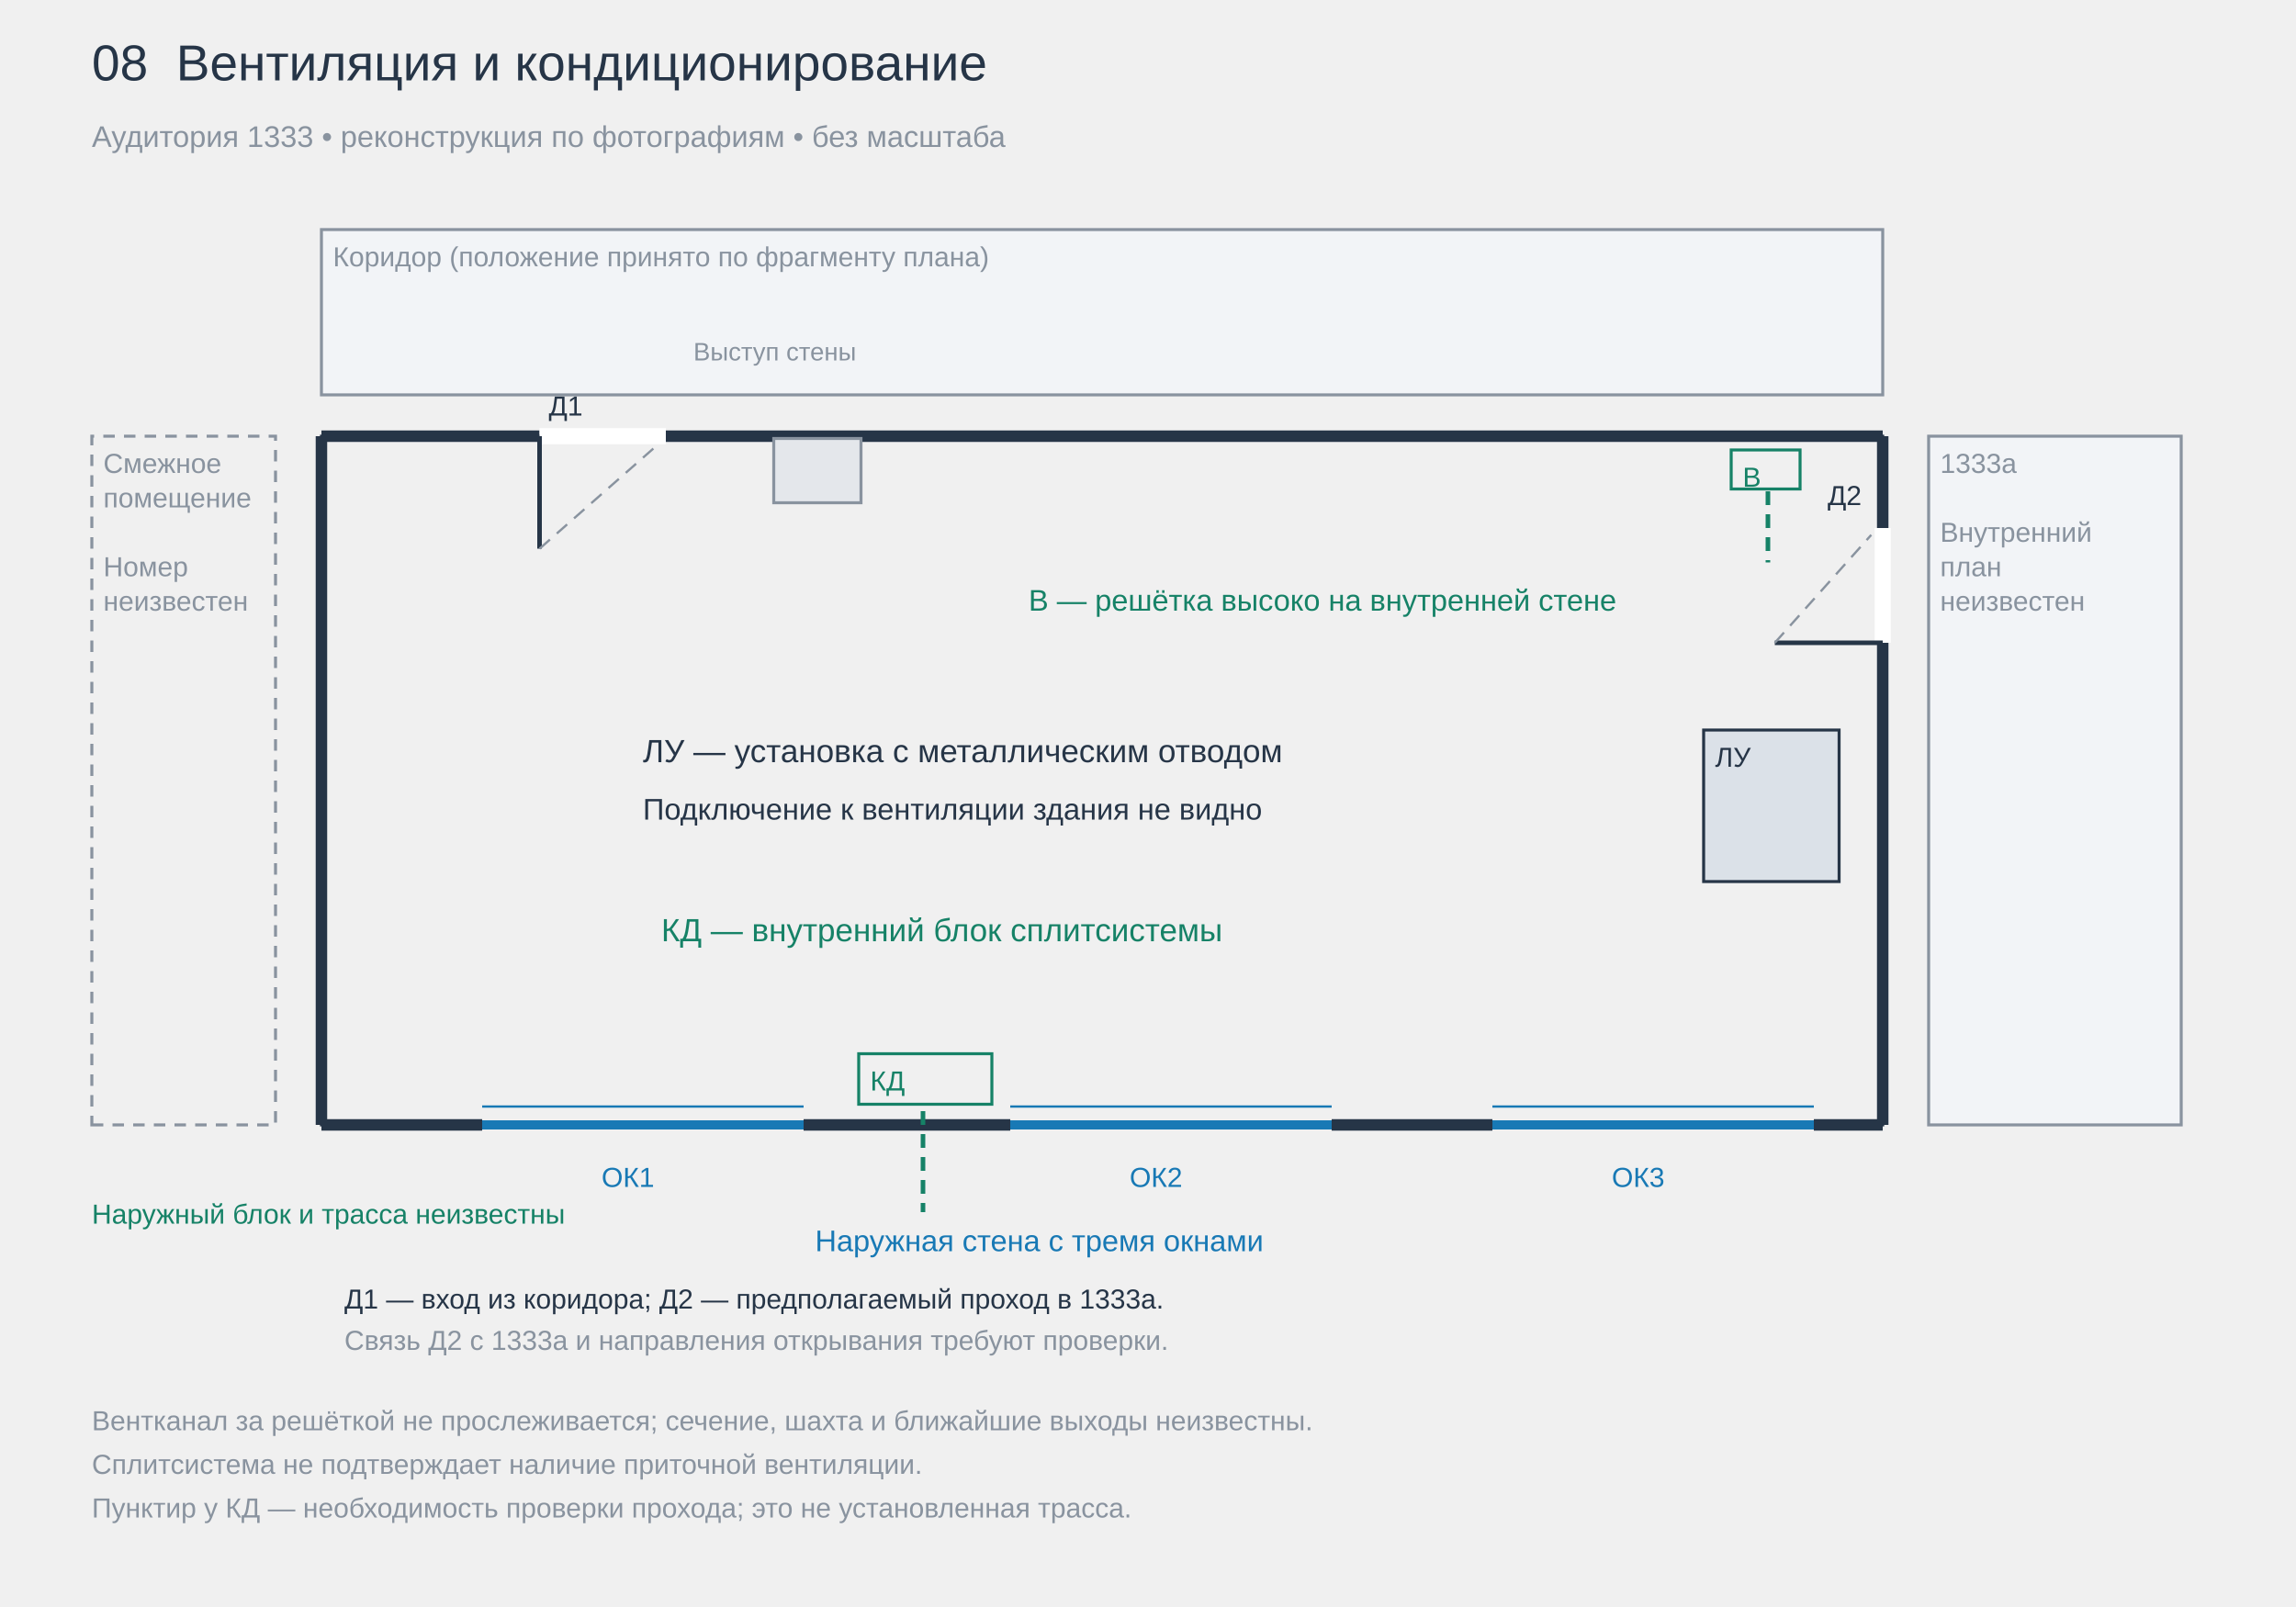
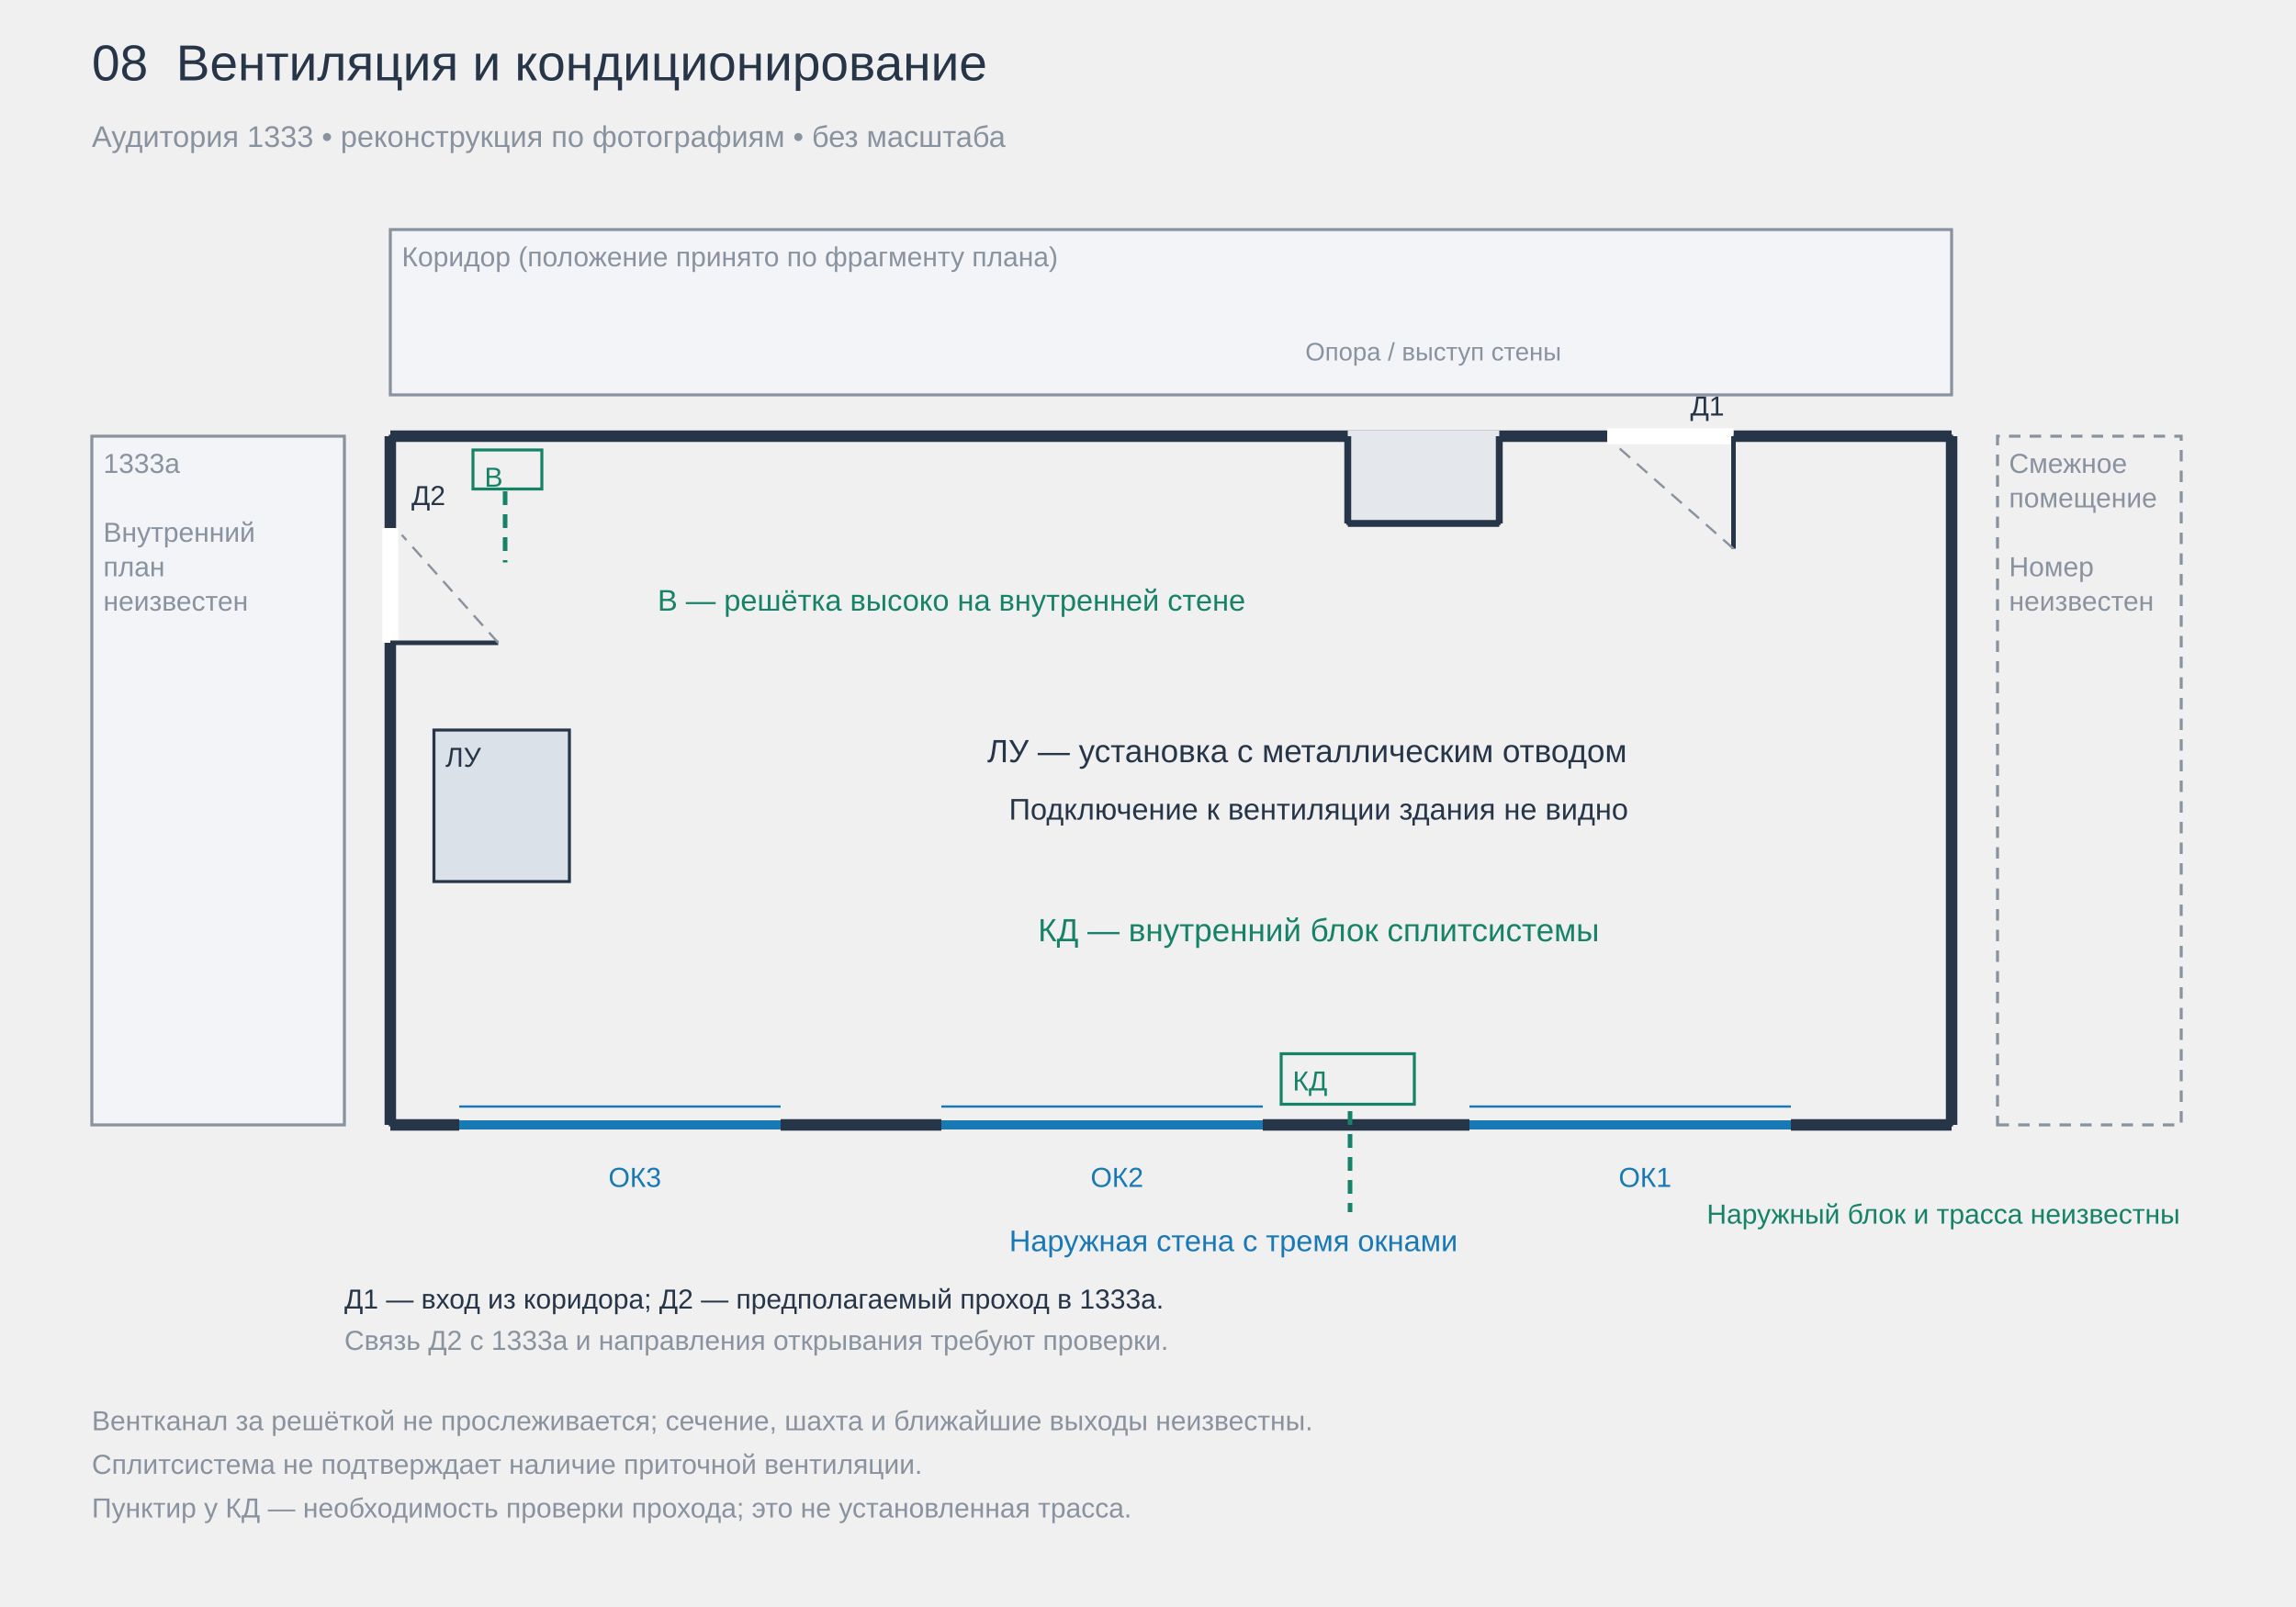
<svg xmlns="http://www.w3.org/2000/svg" version="1.1" width="1000" height="700" viewBox="0 0 1000 700">
  <text fill="#263547" xml:space="preserve" transform="matrix(1 0 -0 1 0 700)" font-size="22" font-family="Arial">
    <tspan y="-665" x="40 52.232 64.464 70.558 76.652 91.304 103.536 115.68 125.756 138.032 150.858 162.76 175.344 187.62 199.522 205.616 217.892 223.986 233.6 245.832 257.976 270.802 283.078 295.662 307.938 320.17 332.314 344.59 356.822 369.054 380.736 392.968 405.112 417.388">08  Вентиляция и кондиционирование</tspan>
  </text>
  <text fill="#89939f" xml:space="preserve" transform="matrix(1 0 -0 1 0 700)" font-size="13" font-family="Arial">
    <tspan y="-636" x="40 48.658 55.158 62.737 69.991 75.945 83.173 90.401 97.655 104.688 108.289 115.517 119.846 127.074 134.302 141.53 145.131 149.681 153.282 160.51 167.738 173.419 180.647 187.823 194.323 200.277 207.505 214.005 219.686 227.122 234.376 241.409 245.01 252.043 259.271 262.872 273.558 280.786 286.74 293.968 298.7 305.928 313.156 323.842 331.096 338.129 347.06 350.661 355.211 358.812 366.248 373.476 379.43 383.031 391.962 399.19 405.69 416.116 422.07 429.298 436.734">Аудитория 1­333 • реконструкция по фотографиям • без масштаба</tspan>
  </text>
-   <path transform="matrix(1,0,0,-1,0,700)" d="M140 528H820V600H140Z" fill="#f2f4f7" />
-   <path transform="matrix(1,0,0,-1,0,700)" stroke-width="1.3" stroke-linecap="butt" stroke-miterlimit="10" stroke-linejoin="miter" fill="none" stroke="#89939f" d="M140 528H820V600H140Z" />
+   <path transform="matrix(1,0,0,-1,0,700)" d="M170 528H850V600H170Z" fill="#f2f4f7" />
+   <path transform="matrix(1,0,0,-1,0,700)" stroke-width="1.3" stroke-linecap="butt" stroke-miterlimit="10" stroke-linejoin="miter" fill="none" stroke="#89939f" d="M170 528H850V600H170Z" />
  <text fill="#89939f" xml:space="preserve" transform="matrix(1 0 -0 1 0 700)" font-size="12" font-family="Arial">
-     <tspan y="-584" x="145 151.984 158.656 165.328 172.024 179.02 185.692 192.364 195.688 199.684 206.176 212.848 219.844 226.516 234.532 241.204 247.828 254.524 261.196 264.52 271.012 277.684 284.38 291.004 297.496 302.992 309.664 312.988 319.48 326.152 329.476 339.34 346.012 352.684 357.052 365.296 371.968 378.592 384.088 390.088 393.412 399.904 406.9 413.572 420.196 426.868">Коридор (положение принято по фрагменту плана)</tspan>
+     <tspan y="-584" x="175 181.984 188.656 195.328 202.024 209.02 215.692 222.364 225.688 229.684 236.176 242.848 249.844 256.516 264.532 271.204 277.828 284.524 291.196 294.52 301.012 307.684 314.38 321.004 327.496 332.992 339.664 342.988 349.48 356.152 359.476 369.34 376.012 382.684 387.052 395.296 401.968 408.592 414.088 420.088 423.412 429.904 436.9 443.572 450.196 456.868">Коридор (положение принято по фрагменту плана)</tspan>
  </text>
-   <path transform="matrix(1,0,0,-1,0,700)" d="M840 210H950V510H840Z" fill="#f2f4f7" />
-   <path transform="matrix(1,0,0,-1,0,700)" stroke-width="1.3" stroke-linecap="butt" stroke-miterlimit="10" stroke-linejoin="miter" fill="none" stroke="#89939f" d="M840 210H950V510H840Z" />
+   <path transform="matrix(1,0,0,-1,0,700)" d="M40 210H150V510H40Z" fill="#f2f4f7" />
+   <path transform="matrix(1,0,0,-1,0,700)" stroke-width="1.3" stroke-linecap="butt" stroke-miterlimit="10" stroke-linejoin="miter" fill="none" stroke="#89939f" d="M40 210H150V510H40Z" />
  <text fill="#89939f" xml:space="preserve" transform="matrix(1 0 -0 1 0 700)" font-size="12" font-family="Arial">
-     <tspan y="-494" x="845 851.672 855.668 862.34 869.012 875.684">1­333а</tspan>
+     <tspan y="-494" x="45 51.672 55.668 62.34 69.012 75.684">1­333а</tspan>
  </text>
  <text fill="#89939f" xml:space="preserve" transform="matrix(1 0 -0 1 0 700)" font-size="12" font-family="Arial">
-     <tspan y="-464" x="845 852.992 859.616 865.616 871.112 877.784 884.456 891.08 897.704 904.4">Внутренний</tspan>
+     <tspan y="-464" x="45 52.992 59.616 65.616 71.112 77.784 84.456 91.08 97.704 104.4">Внутренний</tspan>
  </text>
  <text fill="#89939f" xml:space="preserve" transform="matrix(1 0 -0 1 0 700)" font-size="12" font-family="Arial">
-     <tspan y="-449" x="845 851.492 858.488 865.16">план</tspan>
-   </text>
-   <text fill="#89939f" xml:space="preserve" transform="matrix(1 0 -0 1 0 700)" font-size="12" font-family="Arial">
-     <tspan y="-434" x="845 851.624 858.296 864.992 870.488 876.86 883.532 889.532 895.028 901.7">неизвестен</tspan>
-   </text>
-   <path transform="matrix(1,0,0,-1,0,700)" stroke-width="1.3" stroke-linecap="butt" stroke-dasharray="5,4" stroke-miterlimit="10" stroke-linejoin="miter" fill="none" stroke="#89939f" d="M40 210H120V510H40Z" />
-   <text fill="#89939f" xml:space="preserve" transform="matrix(1 0 -0 1 0 700)" font-size="12" font-family="Arial">
-     <tspan y="-494" x="45 53.664 61.908 68.58 76.596 83.22 89.892">Смежное</tspan>
-   </text>
-   <text fill="#89939f" xml:space="preserve" transform="matrix(1 0 -0 1 0 700)" font-size="12" font-family="Arial">
-     <tspan y="-479" x="45 51.492 58.164 66.408 73.08 82.944 89.616 96.24 102.936">помещение</tspan>
-   </text>
-   <text fill="#89939f" xml:space="preserve" transform="matrix(1 0 -0 1 0 700)" font-size="12" font-family="Arial">
-     <tspan y="-449" x="45 53.664 60.336 68.58 75.252">Номер</tspan>
+     <tspan y="-449" x="45 51.492 58.488 65.16">план</tspan>
  </text>
  <text fill="#89939f" xml:space="preserve" transform="matrix(1 0 -0 1 0 700)" font-size="12" font-family="Arial">
    <tspan y="-434" x="45 51.624 58.296 64.992 70.488 76.86 83.532 89.532 95.028 101.7">неизвестен</tspan>
  </text>
-   <path transform="matrix(1,0,0,-1,0,700)" stroke-width="1.3" stroke-linecap="butt" stroke-miterlimit="10" stroke-linejoin="miter" fill="none" stroke="#263547" d="M140 210H820V510H140Z" />
-   <path transform="matrix(1,0,0,-1,0,700)" stroke-width="5" stroke-linecap="butt" stroke-miterlimit="10" stroke-linejoin="miter" fill="none" stroke="#263547" d="M140 510H235" />
-   <path transform="matrix(1,0,0,-1,0,700)" stroke-width="5" stroke-linecap="butt" stroke-miterlimit="10" stroke-linejoin="miter" fill="none" stroke="#263547" d="M290 510H820" />
-   <path transform="matrix(1,0,0,-1,0,700)" stroke-width="5" stroke-linecap="butt" stroke-miterlimit="10" stroke-linejoin="miter" fill="none" stroke="#263547" d="M140 510V210" />
-   <path transform="matrix(1,0,0,-1,0,700)" stroke-width="5" stroke-linecap="butt" stroke-miterlimit="10" stroke-linejoin="miter" fill="none" stroke="#263547" d="M820 510V470" />
-   <path transform="matrix(1,0,0,-1,0,700)" stroke-width="5" stroke-linecap="butt" stroke-miterlimit="10" stroke-linejoin="miter" fill="none" stroke="#263547" d="M820 420V210" />
-   <path transform="matrix(1,0,0,-1,0,700)" stroke-width="5" stroke-linecap="butt" stroke-miterlimit="10" stroke-linejoin="miter" fill="none" stroke="#263547" d="M140 210H210" />
-   <path transform="matrix(1,0,0,-1,0,700)" stroke-width="5" stroke-linecap="butt" stroke-miterlimit="10" stroke-linejoin="miter" fill="none" stroke="#263547" d="M350 210H440" />
-   <path transform="matrix(1,0,0,-1,0,700)" stroke-width="5" stroke-linecap="butt" stroke-miterlimit="10" stroke-linejoin="miter" fill="none" stroke="#263547" d="M580 210H650" />
-   <path transform="matrix(1,0,0,-1,0,700)" stroke-width="5" stroke-linecap="butt" stroke-miterlimit="10" stroke-linejoin="miter" fill="none" stroke="#263547" d="M790 210H820" />
-   <path transform="matrix(1,0,0,-1,0,700)" stroke-width="7" stroke-linecap="butt" stroke-miterlimit="10" stroke-linejoin="miter" fill="none" stroke="#ffffff" d="M235 510H290" />
-   <path transform="matrix(1,0,0,-1,0,700)" stroke-width="7" stroke-linecap="butt" stroke-miterlimit="10" stroke-linejoin="miter" fill="none" stroke="#ffffff" d="M820 470V420" />
-   <path transform="matrix(1,0,0,-1,0,700)" stroke-width="2" stroke-linecap="butt" stroke-miterlimit="10" stroke-linejoin="miter" fill="none" stroke="#263547" d="M235 510V461" />
-   <path transform="matrix(1,0,0,-1,0,700)" stroke-width="1" stroke-linecap="butt" stroke-dasharray="6,4" stroke-miterlimit="10" stroke-linejoin="miter" fill="none" stroke="#89939f" d="M235 461 285 505" />
+   <path transform="matrix(1,0,0,-1,0,700)" stroke-width="1.3" stroke-linecap="butt" stroke-dasharray="5,4" stroke-miterlimit="10" stroke-linejoin="miter" fill="none" stroke="#89939f" d="M870 210H950V510H870Z" />
+   <text fill="#89939f" xml:space="preserve" transform="matrix(1 0 -0 1 0 700)" font-size="12" font-family="Arial">
+     <tspan y="-494" x="875 883.664 891.908 898.58 906.596 913.22 919.892">Смежное</tspan>
+   </text>
+   <text fill="#89939f" xml:space="preserve" transform="matrix(1 0 -0 1 0 700)" font-size="12" font-family="Arial">
+     <tspan y="-479" x="875 881.492 888.164 896.408 903.08 912.944 919.616 926.24 932.936">помещение</tspan>
+   </text>
+   <text fill="#89939f" xml:space="preserve" transform="matrix(1 0 -0 1 0 700)" font-size="12" font-family="Arial">
+     <tspan y="-449" x="875 883.664 890.336 898.58 905.252">Номер</tspan>
+   </text>
+   <text fill="#89939f" xml:space="preserve" transform="matrix(1 0 -0 1 0 700)" font-size="12" font-family="Arial">
+     <tspan y="-434" x="875 881.624 888.296 894.992 900.488 906.86 913.532 919.532 925.028 931.7">неизвестен</tspan>
+   </text>
+   <path transform="matrix(1,0,0,-1,0,700)" stroke-width="1.3" stroke-linecap="butt" stroke-miterlimit="10" stroke-linejoin="miter" fill="none" stroke="#263547" d="M170 210H850V510H170Z" />
+   <path transform="matrix(1,0,0,-1,0,700)" stroke-width="5" stroke-linecap="butt" stroke-miterlimit="10" stroke-linejoin="miter" fill="none" stroke="#263547" d="M850 510H755" />
+   <path transform="matrix(1,0,0,-1,0,700)" stroke-width="5" stroke-linecap="butt" stroke-miterlimit="10" stroke-linejoin="miter" fill="none" stroke="#263547" d="M700 510H170" />
+   <path transform="matrix(1,0,0,-1,0,700)" stroke-width="5" stroke-linecap="butt" stroke-miterlimit="10" stroke-linejoin="miter" fill="none" stroke="#263547" d="M850 510V210" />
+   <path transform="matrix(1,0,0,-1,0,700)" stroke-width="5" stroke-linecap="butt" stroke-miterlimit="10" stroke-linejoin="miter" fill="none" stroke="#263547" d="M170 510V470" />
+   <path transform="matrix(1,0,0,-1,0,700)" stroke-width="5" stroke-linecap="butt" stroke-miterlimit="10" stroke-linejoin="miter" fill="none" stroke="#263547" d="M170 420V210" />
+   <path transform="matrix(1,0,0,-1,0,700)" stroke-width="5" stroke-linecap="butt" stroke-miterlimit="10" stroke-linejoin="miter" fill="none" stroke="#263547" d="M850 210H780" />
+   <path transform="matrix(1,0,0,-1,0,700)" stroke-width="5" stroke-linecap="butt" stroke-miterlimit="10" stroke-linejoin="miter" fill="none" stroke="#263547" d="M640 210H550" />
+   <path transform="matrix(1,0,0,-1,0,700)" stroke-width="5" stroke-linecap="butt" stroke-miterlimit="10" stroke-linejoin="miter" fill="none" stroke="#263547" d="M410 210H340" />
+   <path transform="matrix(1,0,0,-1,0,700)" stroke-width="5" stroke-linecap="butt" stroke-miterlimit="10" stroke-linejoin="miter" fill="none" stroke="#263547" d="M200 210H170" />
+   <path transform="matrix(1,0,0,-1,0,700)" stroke-width="7" stroke-linecap="butt" stroke-miterlimit="10" stroke-linejoin="miter" fill="none" stroke="#ffffff" d="M755 510H700" />
+   <path transform="matrix(1,0,0,-1,0,700)" stroke-width="7" stroke-linecap="butt" stroke-miterlimit="10" stroke-linejoin="miter" fill="none" stroke="#ffffff" d="M170 470V420" />
+   <path transform="matrix(1,0,0,-1,0,700)" stroke-width="2" stroke-linecap="butt" stroke-miterlimit="10" stroke-linejoin="miter" fill="none" stroke="#263547" d="M755 510V461" />
+   <path transform="matrix(1,0,0,-1,0,700)" stroke-width="1" stroke-linecap="butt" stroke-dasharray="6,4" stroke-miterlimit="10" stroke-linejoin="miter" fill="none" stroke="#89939f" d="M755 461 705 505" />
  <text fill="#263547" xml:space="preserve" transform="matrix(1 0 -0 1 0 700)" font-size="12" font-family="Arial">
-     <tspan y="-519" x="239 247.124">Д1</tspan>
+     <tspan y="-519" x="736.199 744.323">Д1</tspan>
  </text>
-   <path transform="matrix(1,0,0,-1,0,700)" stroke-width="2" stroke-linecap="butt" stroke-miterlimit="10" stroke-linejoin="miter" fill="none" stroke="#263547" d="M820 420H773" />
-   <path transform="matrix(1,0,0,-1,0,700)" stroke-width="1" stroke-linecap="butt" stroke-dasharray="6,4" stroke-miterlimit="10" stroke-linejoin="miter" fill="none" stroke="#89939f" d="M773 420 815 467" />
+   <path transform="matrix(1,0,0,-1,0,700)" stroke-width="2" stroke-linecap="butt" stroke-miterlimit="10" stroke-linejoin="miter" fill="none" stroke="#263547" d="M170 420H217" />
+   <path transform="matrix(1,0,0,-1,0,700)" stroke-width="1" stroke-linecap="butt" stroke-dasharray="6,4" stroke-miterlimit="10" stroke-linejoin="miter" fill="none" stroke="#89939f" d="M217 420 175 467" />
  <text fill="#263547" xml:space="preserve" transform="matrix(1 0 -0 1 0 700)" font-size="12" font-family="Arial">
-     <tspan y="-480" x="796 804.124">Д2</tspan>
+     <tspan y="-480" x="179.199 187.323">Д2</tspan>
  </text>
-   <path transform="matrix(1,0,0,-1,0,700)" stroke-width="4" stroke-linecap="butt" stroke-miterlimit="10" stroke-linejoin="miter" fill="none" stroke="#1879b5" d="M210 210H350" />
-   <path transform="matrix(1,0,0,-1,0,700)" stroke-width="1" stroke-linecap="butt" stroke-miterlimit="10" stroke-linejoin="miter" fill="none" stroke="#1879b5" d="M210 218H350" />
+   <path transform="matrix(1,0,0,-1,0,700)" stroke-width="4" stroke-linecap="butt" stroke-miterlimit="10" stroke-linejoin="miter" fill="none" stroke="#1879b5" d="M780 210H640" />
+   <path transform="matrix(1,0,0,-1,0,700)" stroke-width="1" stroke-linecap="butt" stroke-miterlimit="10" stroke-linejoin="miter" fill="none" stroke="#1879b5" d="M780 218H640" />
  <text fill="#1879b5" xml:space="preserve" transform="matrix(1 0 -0 1 0 700)" font-size="12" font-family="Arial">
-     <tspan y="-183" x="262 271.324 278.308">ОК1</tspan>
+     <tspan y="-183" x="705.002 714.326 721.31">ОК1</tspan>
  </text>
-   <path transform="matrix(1,0,0,-1,0,700)" stroke-width="4" stroke-linecap="butt" stroke-miterlimit="10" stroke-linejoin="miter" fill="none" stroke="#1879b5" d="M440 210H580" />
-   <path transform="matrix(1,0,0,-1,0,700)" stroke-width="1" stroke-linecap="butt" stroke-miterlimit="10" stroke-linejoin="miter" fill="none" stroke="#1879b5" d="M440 218H580" />
+   <path transform="matrix(1,0,0,-1,0,700)" stroke-width="4" stroke-linecap="butt" stroke-miterlimit="10" stroke-linejoin="miter" fill="none" stroke="#1879b5" d="M550 210H410" />
+   <path transform="matrix(1,0,0,-1,0,700)" stroke-width="1" stroke-linecap="butt" stroke-miterlimit="10" stroke-linejoin="miter" fill="none" stroke="#1879b5" d="M550 218H410" />
  <text fill="#1879b5" xml:space="preserve" transform="matrix(1 0 -0 1 0 700)" font-size="12" font-family="Arial">
-     <tspan y="-183" x="492 501.324 508.308">ОК2</tspan>
+     <tspan y="-183" x="475.002 484.326 491.31">ОК2</tspan>
  </text>
-   <path transform="matrix(1,0,0,-1,0,700)" stroke-width="4" stroke-linecap="butt" stroke-miterlimit="10" stroke-linejoin="miter" fill="none" stroke="#1879b5" d="M650 210H790" />
-   <path transform="matrix(1,0,0,-1,0,700)" stroke-width="1" stroke-linecap="butt" stroke-miterlimit="10" stroke-linejoin="miter" fill="none" stroke="#1879b5" d="M650 218H790" />
+   <path transform="matrix(1,0,0,-1,0,700)" stroke-width="4" stroke-linecap="butt" stroke-miterlimit="10" stroke-linejoin="miter" fill="none" stroke="#1879b5" d="M340 210H200" />
+   <path transform="matrix(1,0,0,-1,0,700)" stroke-width="1" stroke-linecap="butt" stroke-miterlimit="10" stroke-linejoin="miter" fill="none" stroke="#1879b5" d="M340 218H200" />
  <text fill="#1879b5" xml:space="preserve" transform="matrix(1 0 -0 1 0 700)" font-size="12" font-family="Arial">
-     <tspan y="-183" x="702 711.324 718.308">ОК3</tspan>
+     <tspan y="-183" x="265.002 274.326 281.31">ОК3</tspan>
  </text>
  <text fill="#1879b5" xml:space="preserve" transform="matrix(1 0 -0 1 0 700)" font-size="13" font-family="Arial">
-     <tspan y="-155" x="355 364.386 371.614 378.842 385.342 394.026 401.202 408.43 415.463 419.064 425.564 431.518 438.746 445.922 453.15 456.751 463.251 466.852 472.806 480.034 487.262 496.193 503.226 506.827 514.055 519.736 526.912 534.14 543.071">Наружная стена с тремя окнами</tspan>
+     <tspan y="-155" x="439.549 448.935 456.163 463.391 469.891 478.575 485.751 492.979 500.012 503.613 510.113 516.067 523.295 530.471 537.699 541.3 547.8 551.401 557.355 564.583 571.811 580.742 587.775 591.376 598.605 604.285 611.462 618.69 627.621">Наружная стена с тремя окнами</tspan>
  </text>
-   <path transform="matrix(1,0,0,-1,0,700)" d="M337 481H375V509H337Z" fill="#e4e7eb" />
-   <path transform="matrix(1,0,0,-1,0,700)" stroke-width="1.3" stroke-linecap="butt" stroke-miterlimit="10" stroke-linejoin="miter" fill="none" stroke="#89939f" d="M337 481H375V509H337Z" />
+   <path transform="matrix(1,0,0,-1,0,700)" d="M587 472H653V510H587Z" fill="#e4e7eb" />
+   <path transform="matrix(1,0,0,-1,0,700)" stroke-width="1.3" stroke-linecap="butt" stroke-miterlimit="10" stroke-linejoin="miter" fill="none" stroke="#263547" d="M587 472H653V510H587Z" />
+   <path transform="matrix(1,0,0,-1,0,700)" stroke-width="5" stroke-linecap="butt" stroke-miterlimit="10" stroke-linejoin="miter" fill="none" stroke="#e4e7eb" d="M653 510H587" />
+   <path transform="matrix(1,0,0,-1,0,700)" stroke-width="3" stroke-linecap="butt" stroke-miterlimit="10" stroke-linejoin="miter" fill="none" stroke="#263547" d="M653 510V472" />
+   <path transform="matrix(1,0,0,-1,0,700)" stroke-width="3" stroke-linecap="butt" stroke-miterlimit="10" stroke-linejoin="miter" fill="none" stroke="#263547" d="M653 472H587" />
+   <path transform="matrix(1,0,0,-1,0,700)" stroke-width="3" stroke-linecap="butt" stroke-miterlimit="10" stroke-linejoin="miter" fill="none" stroke="#263547" d="M587 472V510" />
  <text fill="#89939f" xml:space="preserve" transform="matrix(1 0 -0 1 0 700)" font-size="11" font-family="Arial">
-     <tspan y="-543" x="302 309.326 317.224 322.724 327.762 333.262 339.213 342.26 347.76 352.798 358.914 364.986">Выступ стены</tspan>
+     <tspan y="-543" x="568.528 577.075 583.026 589.142 595.258 601.374 604.421 607.468 610.515 616.356 624.254 629.754 634.792 640.292 646.243 649.29 654.79 659.828 665.944 672.016">Опора / выступ стены</tspan>
  </text>
  <text fill="#263547" xml:space="preserve" transform="matrix(1 0 -0 1 0 700)" font-size="12" font-family="Arial">
    <tspan y="-130" x="150 158.124 164.796 168.12 180.12 183.444 189.816 195.816 202.488 209.484 212.808 219.504 225 228.324 233.568 240.24 246.912 253.608 260.604 267.276 273.948 280.62 283.944 287.268 295.392 302.064 305.388 317.388 320.712 327.204 333.876 340.548 347.544 354.036 360.708 367.704 374.376 378.744 385.416 392.088 400.332 408.948 415.644 418.968 425.46 432.132 438.804 444.804 451.476 458.472 461.796 468.168 471.492 478.164 482.16 488.832 495.504 502.176 508.848">Д1 — вход из коридора; Д2 — предполагаемый проход в 1­333а.</tspan>
  </text>
  <text fill="#89939f" xml:space="preserve" transform="matrix(1 0 -0 1 0 700)" font-size="12" font-family="Arial">
    <tspan y="-112" x="150 158.664 165.036 171.528 177.024 183.264 186.588 194.712 201.384 204.708 210.708 214.032 220.704 224.7 231.372 238.044 244.716 251.388 254.712 261.408 264.732 271.356 278.028 284.52 291.192 297.864 304.236 311.232 317.904 324.528 331.224 337.716 341.04 347.712 353.208 358.452 365.124 373.74 380.112 386.784 393.408 400.104 406.596 409.92 415.416 422.088 428.76 435.624 441.624 450.624 456.12 459.444 465.936 472.608 479.28 485.652 492.324 498.996 504.24 510.936">Связь Д2 с 1­333а и направления открывания требуют проверки.</tspan>
  </text>
-   <path transform="matrix(1,0,0,-1,0,700)" stroke-width="1.3" stroke-linecap="butt" stroke-miterlimit="10" stroke-linejoin="miter" fill="none" stroke="#168267" d="M754 487H784V504H754Z" />
+   <path transform="matrix(1,0,0,-1,0,700)" stroke-width="1.3" stroke-linecap="butt" stroke-miterlimit="10" stroke-linejoin="miter" fill="none" stroke="#168267" d="M206 487H236V504H206Z" />
  <text fill="#168267" xml:space="preserve" transform="matrix(1 0 -0 1 0 700)" font-size="12" font-family="Arial">
-     <tspan y="-488" x="759">В</tspan>
+     <tspan y="-488" x="211">В</tspan>
  </text>
-   <path transform="matrix(1,0,0,-1,0,700)" stroke-width="2" stroke-linecap="butt" stroke-dasharray="6,4" stroke-miterlimit="10" stroke-linejoin="miter" fill="none" stroke="#168267" d="M770 486V455" />
+   <path transform="matrix(1,0,0,-1,0,700)" stroke-width="2" stroke-linecap="butt" stroke-dasharray="6,4" stroke-miterlimit="10" stroke-linejoin="miter" fill="none" stroke="#168267" d="M220 486V455" />
  <text fill="#168267" xml:space="preserve" transform="matrix(1 0 -0 1 0 700)" font-size="13" font-family="Arial">
-     <tspan y="-434" x="448 456.658 460.259 473.259 476.86 484.088 491.316 501.742 508.97 514.924 520.605 527.833 531.434 538.337 547.671 554.171 561.399 567.08 574.308 577.909 585.085 592.313 595.914 602.817 609.993 616.493 622.447 629.675 636.903 644.079 651.255 658.483 665.737 669.338 675.838 681.792 689.02 696.197">В — решётка высоко на внутренней стене</tspan>
+     <tspan y="-434" x="286.418 295.076 298.677 311.677 315.278 322.506 329.734 340.16 347.388 353.342 359.023 366.251 369.852 376.755 386.089 392.589 399.817 405.498 412.726 416.327 423.503 430.731 434.332 441.235 448.411 454.911 460.865 468.093 475.321 482.497 489.673 496.901 504.155 507.756 514.256 520.21 527.438 534.614">В — решётка высоко на внутренней стене</tspan>
  </text>
-   <path transform="matrix(1,0,0,-1,0,700)" stroke-width="1.3" stroke-linecap="butt" stroke-miterlimit="10" stroke-linejoin="miter" fill="none" stroke="#168267" d="M374 219H432V241H374Z" />
+   <path transform="matrix(1,0,0,-1,0,700)" stroke-width="1.3" stroke-linecap="butt" stroke-miterlimit="10" stroke-linejoin="miter" fill="none" stroke="#168267" d="M558 219H616V241H558Z" />
  <text fill="#168267" xml:space="preserve" transform="matrix(1 0 -0 1 0 700)" font-size="12" font-family="Arial">
-     <tspan y="-225" x="379 385.984">КД</tspan>
+     <tspan y="-225" x="563 569.984">КД</tspan>
  </text>
  <text fill="#168267" xml:space="preserve" transform="matrix(1 0 -0 1 0 700)" font-size="14" font-family="Arial">
-     <tspan y="-290" x="288 296.148 305.626 309.504 323.504 327.382 334.816 342.544 349.544 355.956 363.74 371.524 379.252 386.98 394.792 402.604 406.482 414.49 422.652 430.436 436.554 440.432 447.432 455.006 463.168 470.98 477.392 482.054 489.054 496.866 503.866 510.278 518.062 527.68">КД — внутренний блок сплит­системы</tspan>
+     <tspan y="-290" x="452.099 460.247 469.725 473.603 487.603 491.481 498.915 506.643 513.643 520.055 527.839 535.623 543.351 551.079 558.891 566.703 570.581 578.589 586.751 594.535 600.653 604.531 611.531 619.105 627.267 635.079 641.491 646.153 653.153 660.965 667.965 674.376 682.16 691.779">КД — внутренний блок сплит­системы</tspan>
  </text>
-   <path transform="matrix(1,0,0,-1,0,700)" stroke-width="2" stroke-linecap="butt" stroke-dasharray="6,4" stroke-miterlimit="10" stroke-linejoin="miter" fill="none" stroke="#168267" d="M402 216V172" />
+   <path transform="matrix(1,0,0,-1,0,700)" stroke-width="2" stroke-linecap="butt" stroke-dasharray="6,4" stroke-miterlimit="10" stroke-linejoin="miter" fill="none" stroke="#168267" d="M588 216V172" />
  <text fill="#168267" xml:space="preserve" transform="matrix(1 0 -0 1 0 700)" font-size="12" font-family="Arial">
-     <tspan y="-167" x="40 48.664 55.336 62.008 68.008 76.024 82.648 91.264 97.96 101.284 108.148 115.144 121.816 127.06 130.384 137.08 140.404 145.9 152.572 159.244 165.244 171.244 177.916 181.24 187.864 194.536 201.232 206.728 213.1 219.772 225.772 231.268 237.892">Наружный блок и трасса неизвестны</tspan>
+     <tspan y="-167" x="743.346 752.01 758.682 765.354 771.354 779.37 785.994 794.61 801.306 804.63 811.494 818.49 825.162 830.406 833.73 840.426 843.75 849.246 855.918 862.59 868.59 874.59 881.262 884.586 891.21 897.882 904.578 910.074 916.446 923.118 929.118 934.614 941.238">Наружный блок и трасса неизвестны</tspan>
  </text>
-   <path transform="matrix(1,0,0,-1,0,700)" d="M742 316H801V382H742Z" fill="#dbe1e8" />
-   <path transform="matrix(1,0,0,-1,0,700)" stroke-width="1.3" stroke-linecap="butt" stroke-miterlimit="10" stroke-linejoin="miter" fill="none" stroke="#263547" d="M742 316H801V382H742Z" />
+   <path transform="matrix(1,0,0,-1,0,700)" d="M189 316H248V382H189Z" fill="#dbe1e8" />
+   <path transform="matrix(1,0,0,-1,0,700)" stroke-width="1.3" stroke-linecap="butt" stroke-miterlimit="10" stroke-linejoin="miter" fill="none" stroke="#263547" d="M189 316H248V382H189Z" />
  <text fill="#263547" xml:space="preserve" transform="matrix(1 0 -0 1 0 700)" font-size="12" font-family="Arial">
-     <tspan y="-366" x="747 754.872">ЛУ</tspan>
+     <tspan y="-366" x="194 201.872">ЛУ</tspan>
  </text>
  <text fill="#263547" xml:space="preserve" transform="matrix(1 0 -0 1 0 700)" font-size="14" font-family="Arial">
-     <tspan y="-368" x="280 289.184 298.074 301.952 315.952 319.83 326.83 333.83 340.242 348.026 355.754 363.538 370.972 377.09 384.874 388.752 395.752 399.63 409.248 417.032 423.444 431.228 439.39 447.552 455.364 462.644 470.428 477.428 483.546 491.358 500.976 504.854 512.638 519.05 526.484 534.268 542.43 550.214">ЛУ — установка с металлическим отводом</tspan>
+     <tspan y="-368" x="429.986 439.17 448.06 451.938 465.938 469.816 476.816 483.816 490.228 498.012 505.74 513.524 520.958 527.076 534.86 538.738 545.738 549.616 559.234 567.018 573.43 581.214 589.376 597.538 605.35 612.63 620.414 627.414 633.532 641.344 650.962 654.84 662.624 669.036 676.47 684.254 692.416 700.2">ЛУ — установка с металлическим отводом</tspan>
  </text>
  <text fill="#263547" xml:space="preserve" transform="matrix(1 0 -0 1 0 700)" font-size="13" font-family="Arial">
-     <tspan y="-343" x="280 289.334 296.562 304.141 309.822 317.401 327.151 333.911 341.139 348.315 355.569 362.797 366.398 372.079 375.68 382.583 389.811 396.987 402.941 410.195 417.774 424.807 432.243 439.497 446.751 450.352 456.306 463.885 471.113 478.289 485.543 492.576 496.177 503.353 510.581 514.182 521.085 528.339 535.918 543.094">Подключение к вентиляции здания не видно</tspan>
+     <tspan y="-343" x="439.444 448.778 456.006 463.585 469.266 476.845 486.595 493.355 500.583 507.759 515.013 522.241 525.842 531.523 535.124 542.027 549.255 556.431 562.385 569.639 577.218 584.251 591.687 598.941 606.195 609.796 615.75 623.329 630.557 637.733 644.987 652.02 655.621 662.797 670.025 673.626 680.529 687.783 695.362 702.538">Подключение к вентиляции здания не видно</tspan>
  </text>
  <text fill="#89939f" xml:space="preserve" transform="matrix(1 0 -0 1 0 700)" font-size="12" font-family="Arial">
    <tspan y="-77" x="40 47.992 54.664 61.288 66.784 72.028 78.7 85.324 91.996 98.992 102.316 107.812 114.484 117.808 124.48 131.152 140.776 147.448 152.944 158.188 164.86 171.556 174.88 181.504 188.176 191.5 197.992 204.664 211.336 217.336 224.332 231.004 239.02 245.716 252.088 258.76 265.432 270.928 276.928 283.42 286.744 290.068 296.068 302.74 308.98 315.652 322.276 328.972 335.644 338.968 342.292 351.916 358.588 364.588 370.084 376.756 380.08 386.776 390.1 396.964 403.96 410.656 418.672 425.344 432.04 441.664 448.36 455.032 458.356 464.728 473.344 479.344 486.016 493.012 501.628 504.952 511.576 518.248 524.944 530.44 536.812 543.484 549.484 554.98 561.604 570.22">Вентканал за решёткой не прослеживается; сечение, шахта и ближайшие выходы неизвестны.</tspan>
  </text>
  <text fill="#89939f" xml:space="preserve" transform="matrix(1 0 -0 1 0 700)" font-size="12" font-family="Arial">
    <tspan y="-58" x="40 48.664 55.156 62.152 68.848 74.344 78.34 84.34 91.036 97.036 102.532 109.204 117.448 124.12 127.444 134.068 140.74 144.064 150.556 157.228 164.224 169.72 176.092 182.764 189.436 197.452 204.448 211.12 217.792 223.288 226.612 233.236 239.908 246.904 253.6 259.84 266.536 273.208 276.532 283.024 289.696 296.392 301.888 308.56 314.8 321.424 328.096 334.792 338.116 344.488 351.16 357.784 363.28 369.976 376.972 383.464 390.328 397.024 403.72">Сплит­система не подтверждает наличие приточной вентиляции.</tspan>
  </text>
  <text fill="#89939f" xml:space="preserve" transform="matrix(1 0 -0 1 0 700)" font-size="12" font-family="Arial">
    <tspan y="-39" x="40 48.616 54.616 61.24 66.484 71.98 78.676 85.348 88.672 94.672 97.996 104.98 113.104 116.428 128.428 131.752 138.376 145.048 151.72 158.584 164.584 171.256 178.252 184.948 193.192 199.864 205.864 211.36 217.6 220.924 227.416 234.088 240.76 247.132 253.804 260.476 265.72 272.416 275.74 282.232 288.904 295.576 301.576 308.248 315.244 321.916 325.24 328.564 334.684 340.18 346.852 350.176 356.8 363.472 366.796 372.796 378.796 384.292 390.964 397.588 404.26 410.632 417.628 424.3 430.924 437.548 444.22 450.712 454.036 459.532 466.204 472.876 478.876 484.876 491.548">Пунктир у КД — необходимость проверки прохода; это не установленная трасса.</tspan>
  </text>
</svg>
